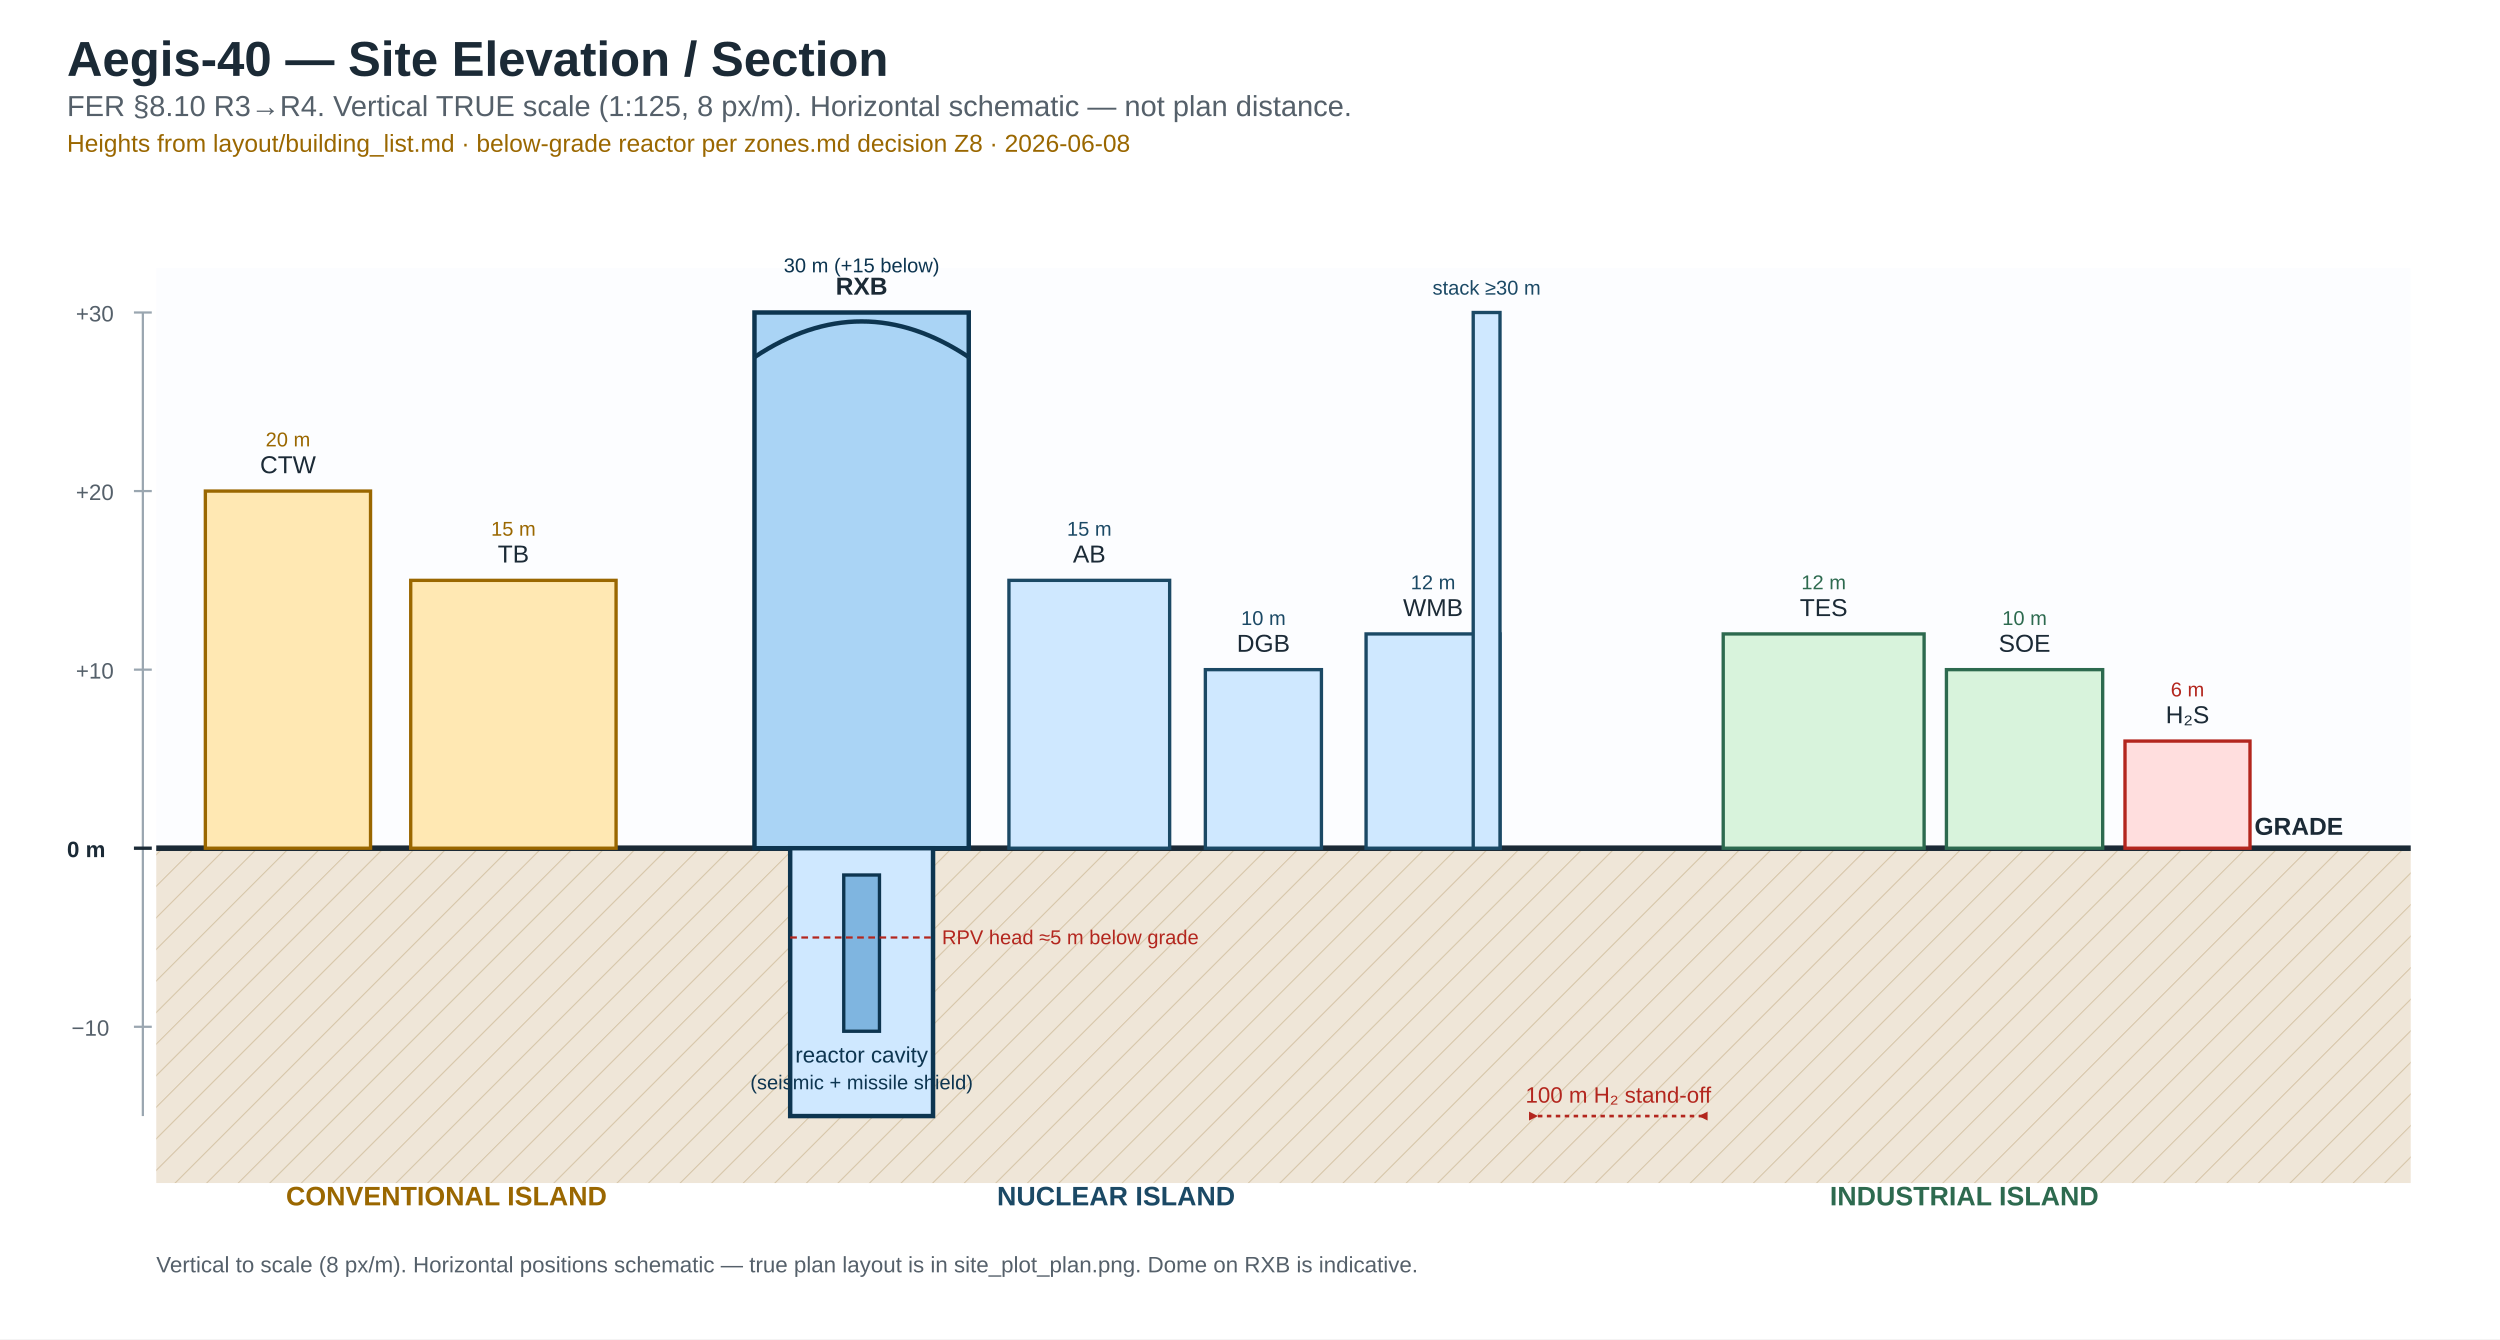
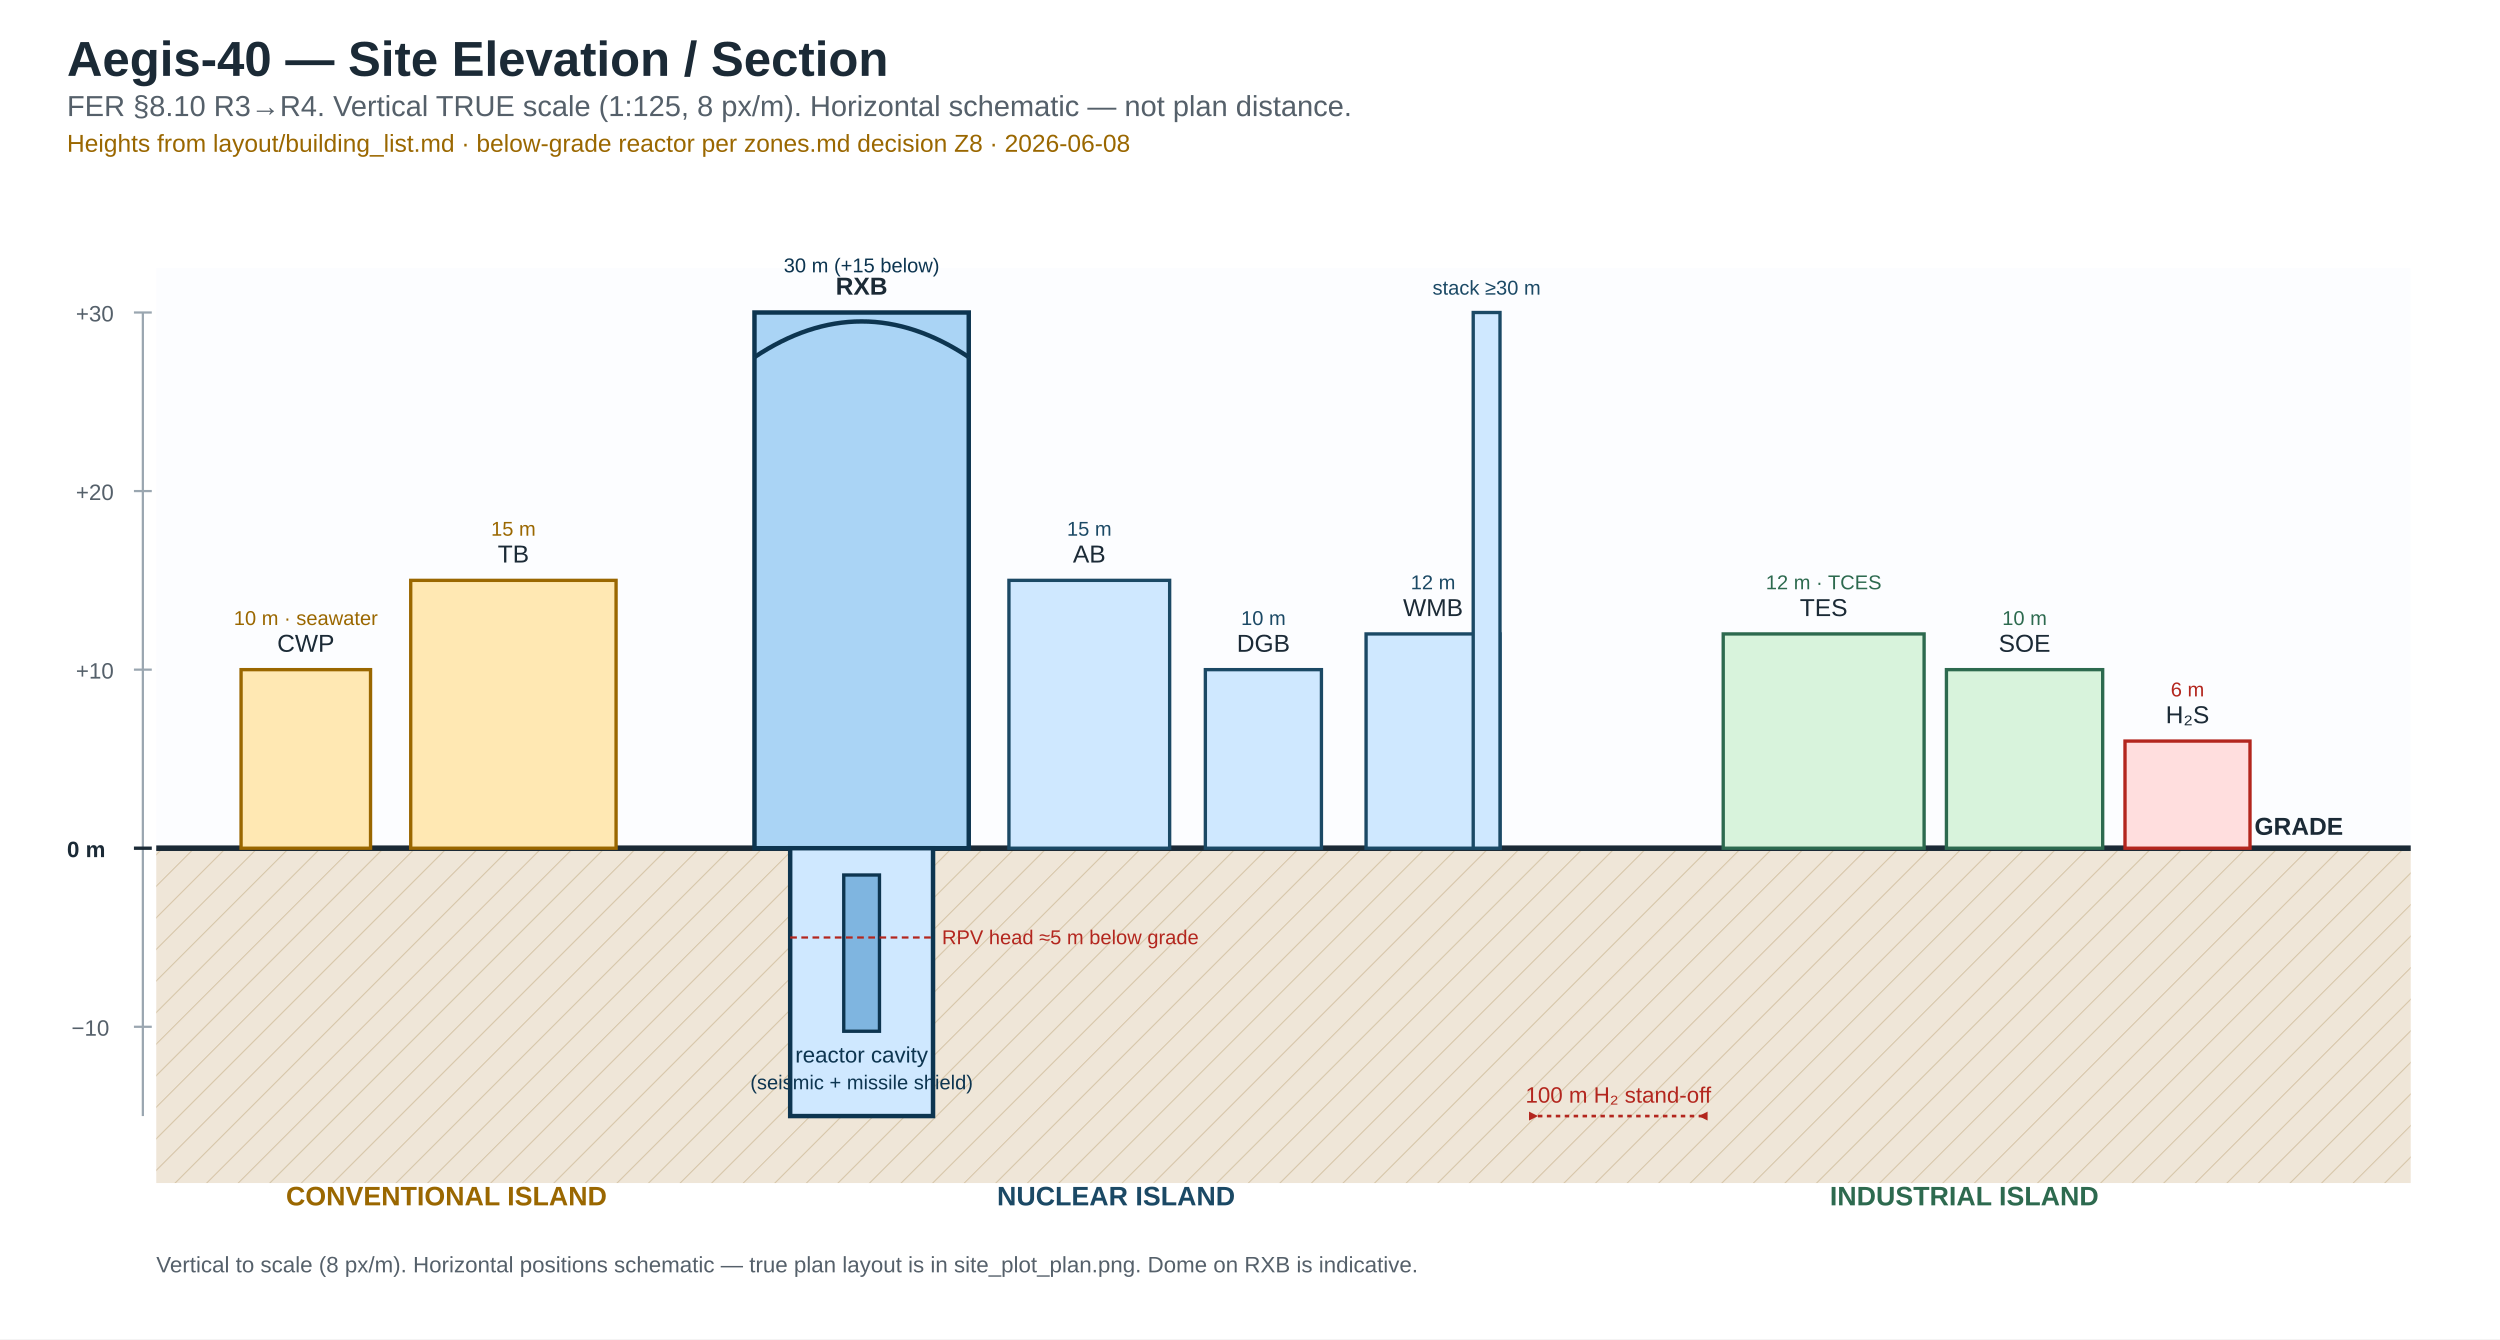
<svg xmlns="http://www.w3.org/2000/svg" width="1120" height="600" viewBox="0 0 1120 600" font-family="Arial, Helvetica, sans-serif">
  <rect width="1120" height="600" fill="white" />
  <text x="30" y="34" font-size="22" font-weight="bold" fill="#1b2a36">Aegis-40 — Site Elevation / Section</text>
  <text x="30" y="52" font-size="13" fill="#55606a">FER §8.10 R3→R4. Vertical TRUE scale (1:125, 8 px/m). Horizontal schematic — not plan distance.</text>
  <text x="30" y="68" font-size="11" fill="#9a6700">Heights from layout/building_list.md · below-grade reactor per zones.md decision Z8 · 2026-06-08</text>
  <rect x="70" y="120" width="1010" height="260" fill="#fcfdff" />
  <rect x="70" y="380" width="1010" height="150" fill="#efe6d8" />
  <defs>
    <pattern id="soil" width="10" height="10" patternUnits="userSpaceOnUse" patternTransform="rotate(45)">
      <line x1="0" y1="0" x2="0" y2="10" stroke="#c9b48f" stroke-width="1" />
    </pattern>
  </defs>
  <rect x="70" y="380" width="1010" height="150" fill="url(#soil)" opacity="0.6" />
  <g font-size="10" fill="#55606a">
    <line x1="64" y1="140" x2="64" y2="500" stroke="#9aa6b0" stroke-width="1" />
    <line x1="60" y1="140" x2="68" y2="140" stroke="#9aa6b0" />
    <text x="34" y="144">+30</text>
    <line x1="60" y1="220" x2="68" y2="220" stroke="#9aa6b0" />
    <text x="34" y="224">+20</text>
    <line x1="60" y1="300" x2="68" y2="300" stroke="#9aa6b0" />
    <text x="34" y="304">+10</text>
    <line x1="60" y1="380" x2="68" y2="380" stroke="#1b2a36" stroke-width="1.5" />
    <text x="30" y="384" font-weight="bold" fill="#1b2a36">0 m</text>
    <line x1="60" y1="460" x2="68" y2="460" stroke="#9aa6b0" />
    <text x="32" y="464">−10</text>
  </g>
  <line x1="70" y1="380" x2="1080" y2="380" stroke="#1b2a36" stroke-width="2.5" />
  <text x="1010" y="374" font-size="11" font-weight="bold" fill="#1b2a36">GRADE</text>
  <g fill="#ffe8b3" stroke="#9a6700" stroke-width="1.5">
-     <rect x="92" y="220" width="74" height="160" />
+     <rect x="108" y="300" width="58" height="80" />
    <rect x="184" y="260" width="92" height="120" />
  </g>
  <g fill="#cfe8ff" stroke="#1b4965" stroke-width="1.5">
    <rect x="452" y="260" width="72" height="120" />
    <rect x="540" y="300" width="52" height="80" />
    <rect x="612" y="284" width="60" height="96" />
  </g>
  <rect x="338" y="140" width="96" height="240" fill="#aad4f5" stroke="#0d3550" stroke-width="2" />
  <rect x="354" y="380" width="64" height="120" fill="#cfe8ff" stroke="#0d3550" stroke-width="2" />
  <path d="M338,160 Q386,128 434,160" fill="#aad4f5" stroke="#0d3550" stroke-width="2" />
  <rect x="378" y="392" width="16" height="70" fill="#7fb5e0" stroke="#0d3550" stroke-width="1.5" />
  <line x1="386" y1="420" x2="386" y2="420" />
  <line x1="354" y1="420" x2="418" y2="420" stroke="#b3261e" stroke-width="1" stroke-dasharray="3 2" />
  <text x="422" y="423" font-size="9" fill="#b3261e">RPV head ≈5 m below grade</text>
  <rect x="660" y="140" width="12" height="240" fill="#cfe8ff" stroke="#1b4965" stroke-width="1.5" />
  <g fill="#d8f3dc" stroke="#2d6a4f" stroke-width="1.5">
    <rect x="772" y="284" width="90" height="96" />
    <rect x="872" y="300" width="70" height="80" />
  </g>
  <rect x="952" y="332" width="56" height="48" fill="#ffdede" stroke="#b3261e" stroke-width="1.5" />
  <line x1="685" y1="500" x2="765" y2="500" stroke="#b3261e" stroke-width="1.2" stroke-dasharray="2 2" />
  <path d="M685,498 l4,2 l-4,2 M765,498 l-4,2 l4,2" fill="#b3261e" />
  <text x="725" y="494" font-size="10" fill="#b3261e" text-anchor="middle">100 m H₂ stand-off</text>
  <g font-size="11" fill="#1b2a36" text-anchor="middle">
-     <text x="129" y="212">CTW</text>
-     <text x="129" y="200" font-size="9" fill="#9a6700">20 m</text>
+     <text x="137" y="292">CWP</text>
+     <text x="137" y="280" font-size="9" fill="#9a6700">10 m · seawater</text>
    <text x="230" y="252">TB</text>
    <text x="230" y="240" font-size="9" fill="#9a6700">15 m</text>
    <text x="386" y="132" font-weight="bold">RXB</text>
    <text x="386" y="122" font-size="9" fill="#0d3550">30 m (+15 below)</text>
    <text x="488" y="252">AB</text>
    <text x="488" y="240" font-size="9" fill="#1b4965">15 m</text>
    <text x="566" y="292">DGB</text>
    <text x="566" y="280" font-size="9" fill="#1b4965">10 m</text>
    <text x="642" y="276">WMB</text>
    <text x="642" y="264" font-size="9" fill="#1b4965">12 m</text>
    <text x="666" y="132" font-size="9" fill="#1b4965">stack ≥30 m</text>
    <text x="817" y="276">TES</text>
-     <text x="817" y="264" font-size="9" fill="#2d6a4f">12 m</text>
+     <text x="817" y="264" font-size="9" fill="#2d6a4f">12 m · TCES</text>
    <text x="907" y="292">SOE</text>
    <text x="907" y="280" font-size="9" fill="#2d6a4f">10 m</text>
    <text x="980" y="324">H₂S</text>
    <text x="980" y="312" font-size="9" fill="#b3261e">6 m</text>
  </g>
  <text x="386" y="476" font-size="10" fill="#0d3550" text-anchor="middle">reactor cavity</text>
  <text x="386" y="488" font-size="9" fill="#0d3550" text-anchor="middle">(seismic + missile shield)</text>
  <g font-size="12" font-weight="bold">
    <text x="200" y="540" fill="#9a6700" text-anchor="middle">CONVENTIONAL ISLAND</text>
    <text x="500" y="540" fill="#1b4965" text-anchor="middle">NUCLEAR ISLAND</text>
    <text x="880" y="540" fill="#2d6a4f" text-anchor="middle">INDUSTRIAL ISLAND</text>
  </g>
  <g transform="translate(70,556)">
    <text x="0" y="14" font-size="10" fill="#55606a">Vertical to scale (8 px/m). Horizontal positions schematic — true plan layout is in site_plot_plan.png. Dome on RXB is indicative.</text>
  </g>
</svg>
